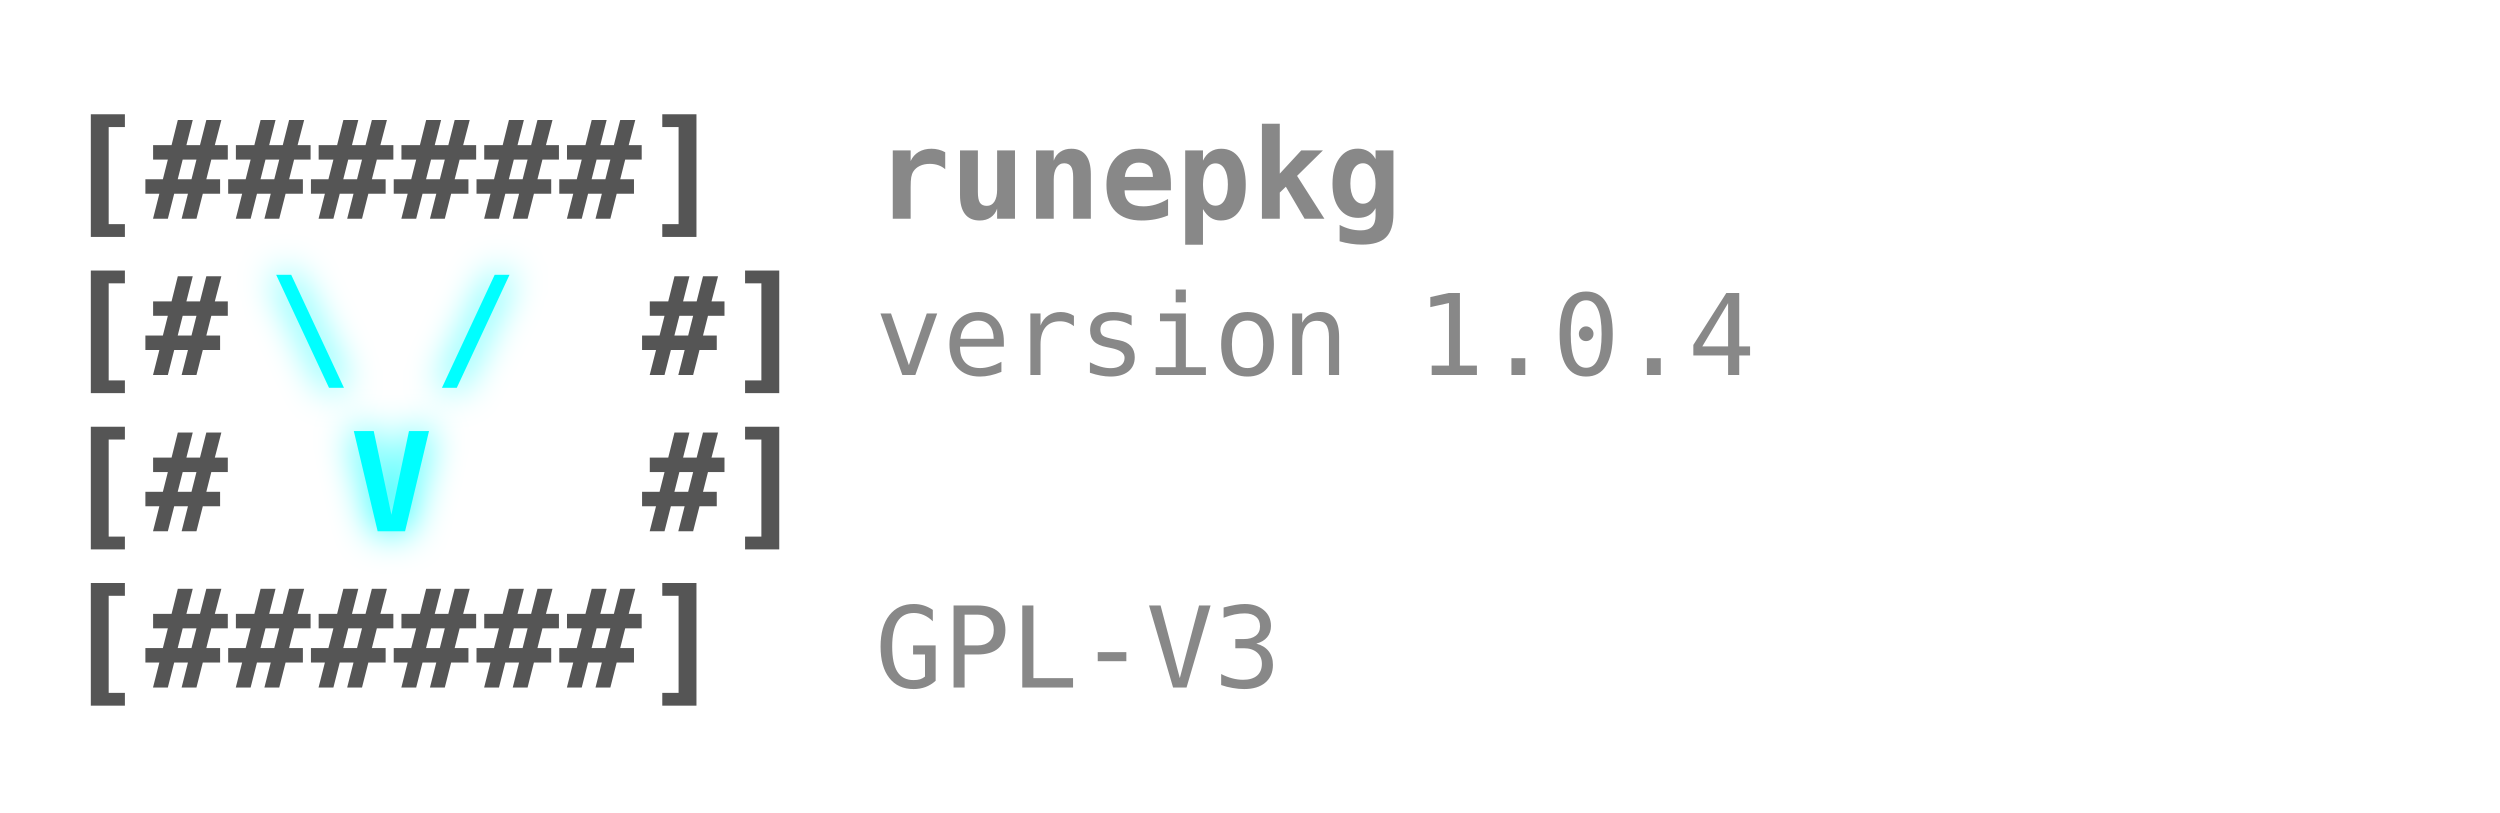
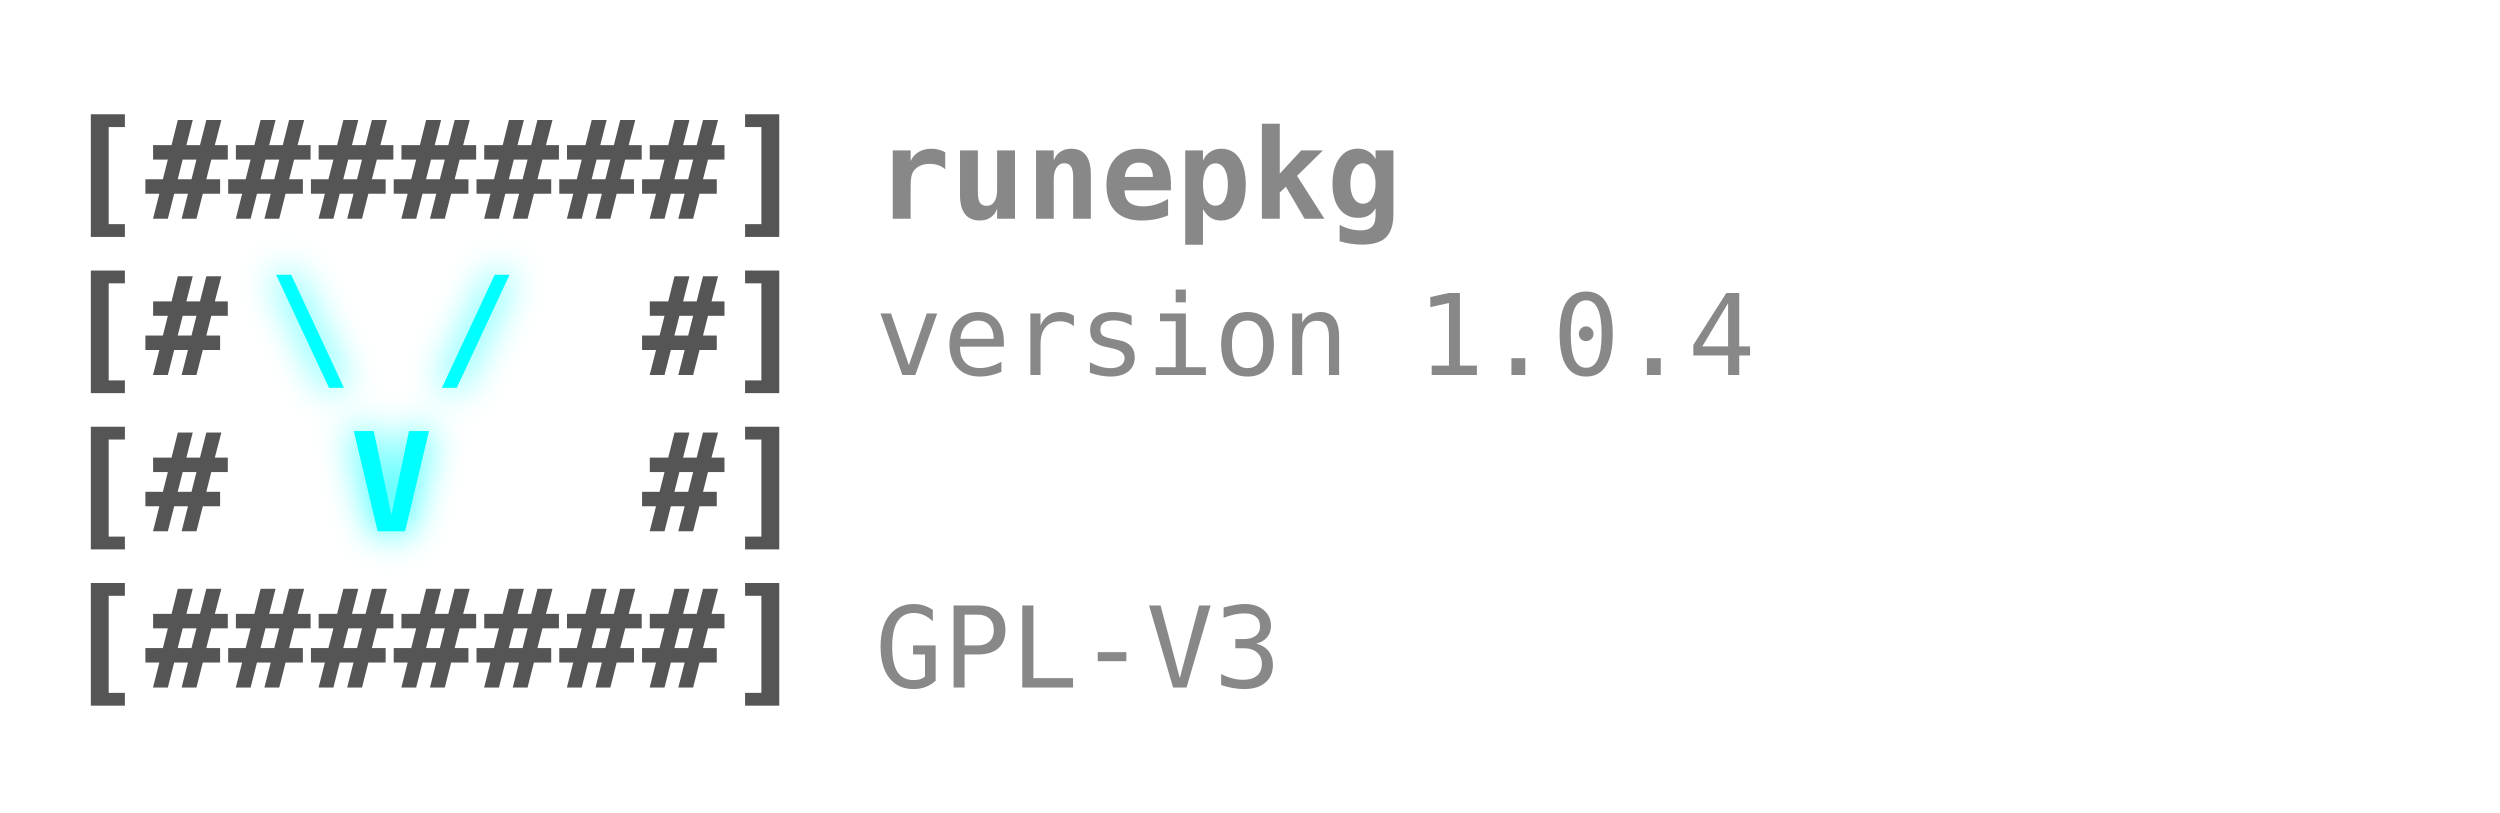
<svg xmlns="http://www.w3.org/2000/svg" width="400" height="130">
  <rect width="100%" height="100%" fill="transparent" />
-   <text x="10" y="35" font-family="monospace" font-weight="bold" font-size="22" fill="#555555" xml:space="preserve">[######]</text>
+   <text x="10" y="35" font-family="monospace" font-weight="bold" font-size="22" fill="#555555" xml:space="preserve">[#######]</text>
  <text x="10" y="60" font-family="monospace" font-weight="bold" font-size="22" fill="#555555" xml:space="preserve">[#     #]</text>
  <text x="10" y="85" font-family="monospace" font-weight="bold" font-size="22" fill="#555555" xml:space="preserve">[#     #]</text>
-   <text x="10" y="110" font-family="monospace" font-weight="bold" font-size="22" fill="#555555" xml:space="preserve">[######]</text>
+   <text x="10" y="110" font-family="monospace" font-weight="bold" font-size="22" fill="#555555" xml:space="preserve">[#######]</text>
  <text x="43" y="60" font-family="monospace" font-weight="bold" font-size="22" fill="#00ffff" style="filter: drop-shadow(0 0 3px #00ffff);"> \ / </text>
  <text x="56" y="85" font-family="monospace" font-weight="bold" font-size="22" fill="#00ffff" style="filter: drop-shadow(0 0 3px #00ffff);"> V </text>
  <text x="140" y="35" font-family="monospace" font-weight="bold" font-size="20" fill="#888888">runepkg</text>
  <text x="140" y="60" font-family="monospace" font-size="18" fill="#888888">version 1.0.4</text>
  <text x="140" y="110" font-family="monospace" font-size="18" fill="#888888">GPL-V3</text>
</svg>
